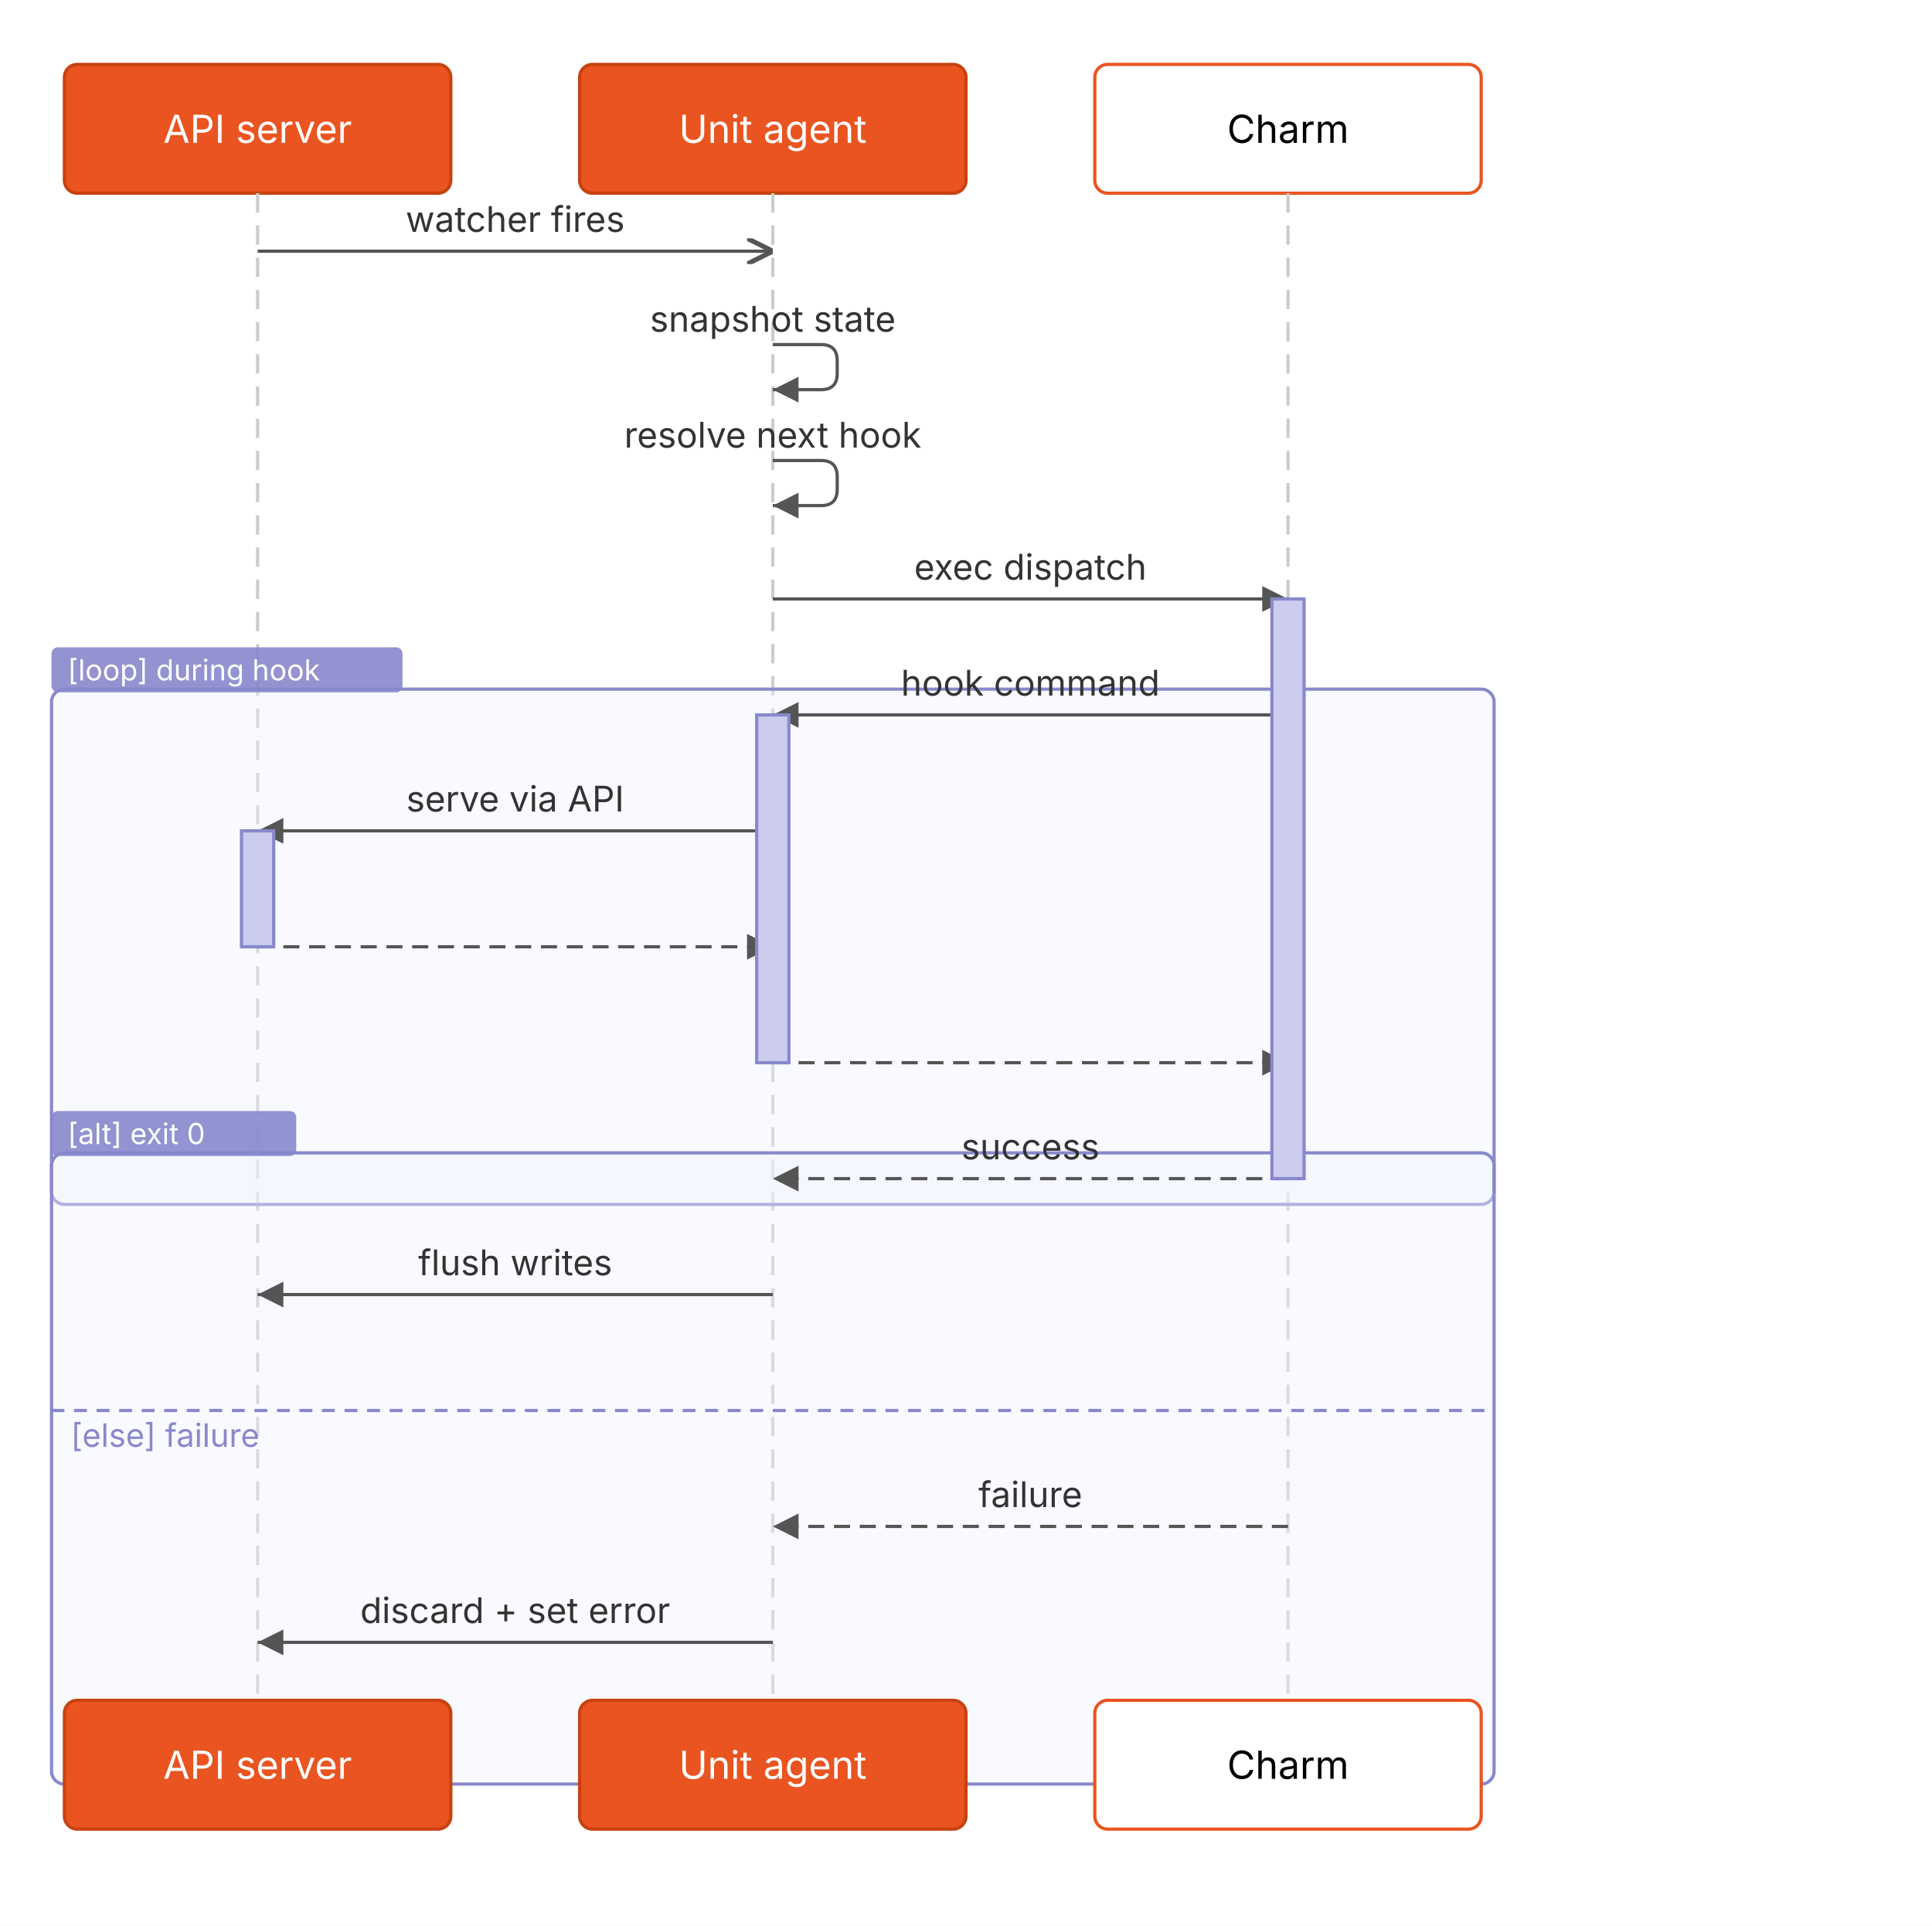
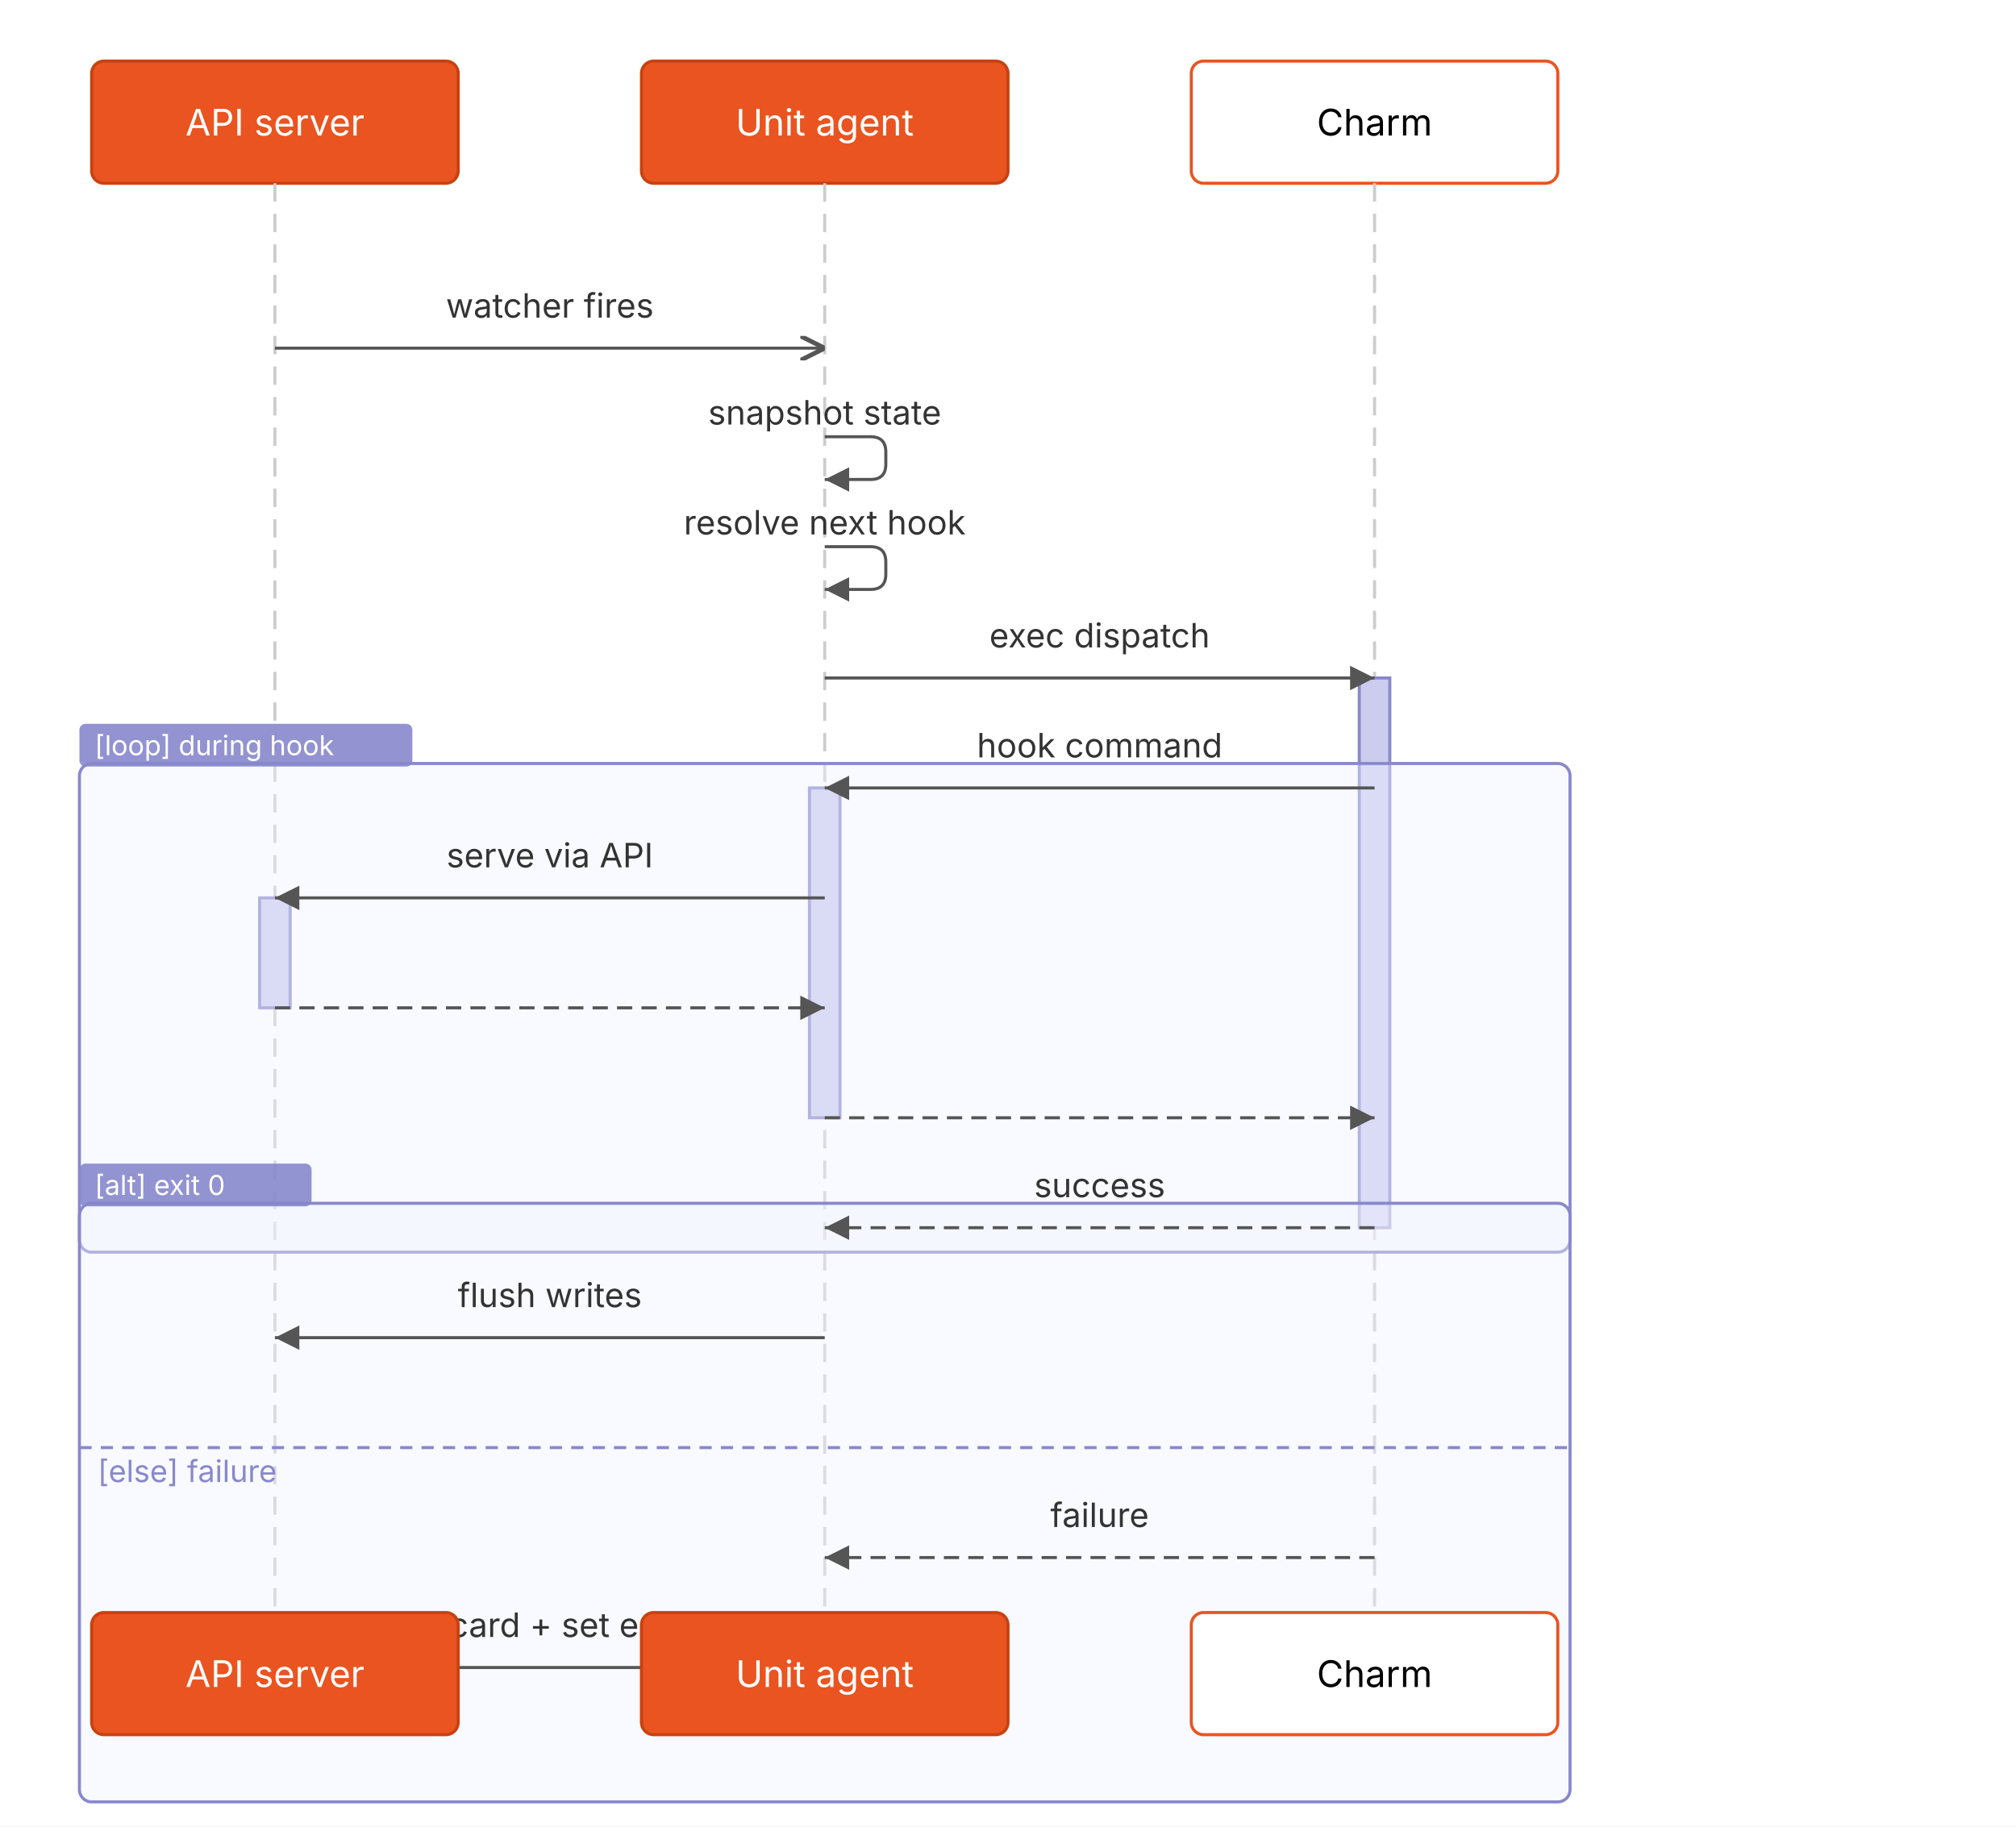
- <svg xmlns="http://www.w3.org/2000/svg" width="600" height="598" viewBox="0 0 600 598">
+ <svg xmlns="http://www.w3.org/2000/svg" width="660" height="598" viewBox="0 0 660 598">
  <defs>
    <marker markerWidth="8" markerHeight="8" viewBox="0 0 8 8" orient="auto" id="seq-arrow" refX="8" refY="4.0">
      <path d="M0,0 L8,4.0 L0,8 Z" fill="#555555" />
    </marker>
    <marker markerWidth="8" markerHeight="8" viewBox="0 0 8 8" orient="auto" id="seq-arrow-open" refX="8" refY="4.0">
      <path d="M0,0 L8,4.0 L0,8" fill="none" stroke="#555555" stroke-width="1.5" />
    </marker>
  </defs>
-   <rect x="0" y="0" width="600" height="598" fill="#FFFFFF" />
+   <rect x="0" y="0" width="660" height="598" fill="#FFFFFF" />
  <g>
-     <rect x="20.0" y="20" width="120" height="40" fill="#E95420" stroke="#C74210" stroke-width="1" rx="4" ry="4" />
-     <text x="80.0" y="40.0" font-size="12" font-family="'Ubuntu Sans', Ubuntu, system-ui, -apple-system, sans-serif" fill="#FFFFFF" text-anchor="middle" dominant-baseline="central">API server</text>
-     <path d="M80.0,60 L80.0,528" stroke="#CCCCCC" stroke-width="1" stroke-dasharray="6,4" />
-     <rect x="180.0" y="20" width="120" height="40" fill="#E95420" stroke="#C74210" stroke-width="1" rx="4" ry="4" />
-     <text x="240.0" y="40.0" font-size="12" font-family="'Ubuntu Sans', Ubuntu, system-ui, -apple-system, sans-serif" fill="#FFFFFF" text-anchor="middle" dominant-baseline="central">Unit agent</text>
-     <path d="M240.0,60 L240.0,528" stroke="#CCCCCC" stroke-width="1" stroke-dasharray="6,4" />
-     <rect x="340.0" y="20" width="120" height="40" fill="#FFFFFF" stroke="#E95420" stroke-width="1" rx="4" ry="4" />
-     <text x="400.0" y="40.0" font-size="12" font-family="'Ubuntu Sans', Ubuntu, system-ui, -apple-system, sans-serif" fill="#000000" text-anchor="middle" dominant-baseline="central">Charm</text>
-     <path d="M400.0,60 L400.0,528" stroke="#CCCCCC" stroke-width="1" stroke-dasharray="6,4" />
-     <path d="M80.0,78.0 L240.0,78.0" stroke="#555555" stroke-width="1" marker-end="url(#seq-arrow-open)" />
-     <text x="160.0" y="68.0" font-size="11" font-family="'Ubuntu Sans', Ubuntu, system-ui, -apple-system, sans-serif" fill="#333333" text-anchor="middle" dominant-baseline="central">watcher fires</text>
-     <path d="M 240.0,107.0 L 255.0,107.0 Q 260.0,107.0 260.0,112.0 L 260.0,116.0 Q 260.0,121.0 255.0,121.0 L 240.0,121.0" fill="none" stroke="#555555" stroke-width="1" marker-end="url(#seq-arrow)" />
-     <text x="240.0" y="99.0" font-size="11" font-family="'Ubuntu Sans', Ubuntu, system-ui, -apple-system, sans-serif" fill="#333333" text-anchor="middle" dominant-baseline="central">snapshot state</text>
-     <path d="M 240.0,143.0 L 255.0,143.0 Q 260.0,143.0 260.0,148.0 L 260.0,152.0 Q 260.0,157.0 255.0,157.0 L 240.0,157.0" fill="none" stroke="#555555" stroke-width="1" marker-end="url(#seq-arrow)" />
-     <text x="240.0" y="135.0" font-size="11" font-family="'Ubuntu Sans', Ubuntu, system-ui, -apple-system, sans-serif" fill="#333333" text-anchor="middle" dominant-baseline="central">resolve next hook</text>
-     <path d="M240.0,186.0 L400.0,186.0" stroke="#555555" stroke-width="1" marker-end="url(#seq-arrow)" />
-     <text x="320.0" y="176.0" font-size="11" font-family="'Ubuntu Sans', Ubuntu, system-ui, -apple-system, sans-serif" fill="#333333" text-anchor="middle" dominant-baseline="central">exec dispatch</text>
-     <rect x="16.0" y="214.0" width="448.0" height="160" fill="#F0F4FF" stroke="#8888CC" stroke-width="1" rx="4" ry="4" fill-opacity="0.4" />
-     <rect x="16.0" y="201.0" width="109.0" height="14" fill="#8888CC" stroke="none" rx="2" ry="2" fill-opacity="0.9" />
-     <text x="21.0" y="208.0" font-size="9" font-family="'Ubuntu Sans', Ubuntu, system-ui, -apple-system, sans-serif" fill="#FFFFFF" dominant-baseline="central">[loop] during hook</text>
-     <path d="M400.0,222.0 L240.0,222.0" stroke="#555555" stroke-width="1" marker-end="url(#seq-arrow)" />
-     <text x="320.0" y="212.0" font-size="11" font-family="'Ubuntu Sans', Ubuntu, system-ui, -apple-system, sans-serif" fill="#333333" text-anchor="middle" dominant-baseline="central">hook command</text>
-     <path d="M240.0,258.0 L80.0,258.0" stroke="#555555" stroke-width="1" marker-end="url(#seq-arrow)" />
-     <text x="160.0" y="248.0" font-size="11" font-family="'Ubuntu Sans', Ubuntu, system-ui, -apple-system, sans-serif" fill="#333333" text-anchor="middle" dominant-baseline="central">serve via API</text>
-     <path d="M80.0,294.0 L240.0,294.0" stroke="#555555" stroke-width="1" marker-end="url(#seq-arrow)" stroke-dasharray="5,3" />
-     <path d="M240.0,330.0 L400.0,330.0" stroke="#555555" stroke-width="1" marker-end="url(#seq-arrow)" stroke-dasharray="5,3" />
-     <rect x="16.0" y="358.0" width="448.0" height="196" fill="#F0F4FF" stroke="#8888CC" stroke-width="1" rx="4" ry="4" fill-opacity="0.4" />
-     <rect x="16.0" y="345.0" width="76.0" height="14" fill="#8888CC" stroke="none" rx="2" ry="2" fill-opacity="0.9" />
-     <text x="21.0" y="352.0" font-size="9" font-family="'Ubuntu Sans', Ubuntu, system-ui, -apple-system, sans-serif" fill="#FFFFFF" dominant-baseline="central">[alt] exit 0</text>
-     <path d="M400.0,366.0 L240.0,366.0" stroke="#555555" stroke-width="1" marker-end="url(#seq-arrow)" stroke-dasharray="5,3" />
-     <text x="320.0" y="356.0" font-size="11" font-family="'Ubuntu Sans', Ubuntu, system-ui, -apple-system, sans-serif" fill="#333333" text-anchor="middle" dominant-baseline="central">success</text>
-     <path d="M240.0,402.0 L80.0,402.0" stroke="#555555" stroke-width="1" marker-end="url(#seq-arrow)" />
-     <text x="160.0" y="392.0" font-size="11" font-family="'Ubuntu Sans', Ubuntu, system-ui, -apple-system, sans-serif" fill="#333333" text-anchor="middle" dominant-baseline="central">flush writes</text>
-     <path d="M16.0,438.0 L464.0,438.0" stroke="#8888CC" stroke-width="1" stroke-dasharray="4,3" />
-     <text x="22.0" y="442.0" font-size="10" font-family="'Ubuntu Sans', Ubuntu, system-ui, -apple-system, sans-serif" fill="#8888CC" dominant-baseline="hanging">[else] failure</text>
-     <path d="M400.0,474.0 L240.0,474.0" stroke="#555555" stroke-width="1" marker-end="url(#seq-arrow)" stroke-dasharray="5,3" />
-     <text x="320.0" y="464.0" font-size="11" font-family="'Ubuntu Sans', Ubuntu, system-ui, -apple-system, sans-serif" fill="#333333" text-anchor="middle" dominant-baseline="central">failure</text>
-     <path d="M240.0,510.0 L80.0,510.0" stroke="#555555" stroke-width="1" marker-end="url(#seq-arrow)" />
-     <text x="160.0" y="500.0" font-size="11" font-family="'Ubuntu Sans', Ubuntu, system-ui, -apple-system, sans-serif" fill="#333333" text-anchor="middle" dominant-baseline="central">discard + set error</text>
-     <rect x="20.0" y="528" width="120" height="40" fill="#E95420" stroke="#C74210" stroke-width="1" rx="4" ry="4" />
-     <text x="80.0" y="548.0" font-size="12" font-family="'Ubuntu Sans', Ubuntu, system-ui, -apple-system, sans-serif" fill="#FFFFFF" text-anchor="middle" dominant-baseline="central">API server</text>
-     <rect x="180.0" y="528" width="120" height="40" fill="#E95420" stroke="#C74210" stroke-width="1" rx="4" ry="4" />
-     <text x="240.0" y="548.0" font-size="12" font-family="'Ubuntu Sans', Ubuntu, system-ui, -apple-system, sans-serif" fill="#FFFFFF" text-anchor="middle" dominant-baseline="central">Unit agent</text>
-     <rect x="340.0" y="528" width="120" height="40" fill="#FFFFFF" stroke="#E95420" stroke-width="1" rx="4" ry="4" />
-     <text x="400.0" y="548.0" font-size="12" font-family="'Ubuntu Sans', Ubuntu, system-ui, -apple-system, sans-serif" fill="#000000" text-anchor="middle" dominant-baseline="central">Charm</text>
+     <rect x="30.0" y="20" width="120" height="40" fill="#E95420" stroke="#C74210" stroke-width="1" rx="4" ry="4" />
+     <text x="90.0" y="40.0" font-size="12" font-family="'Ubuntu Sans', Ubuntu, system-ui, -apple-system, sans-serif" fill="#FFFFFF" text-anchor="middle" dominant-baseline="central">API server</text>
+     <path d="M90.0,60 L90.0,528" stroke="#CCCCCC" stroke-width="1" stroke-dasharray="6,4" />
+     <rect x="210.0" y="20" width="120" height="40" fill="#E95420" stroke="#C74210" stroke-width="1" rx="4" ry="4" />
+     <text x="270.0" y="40.0" font-size="12" font-family="'Ubuntu Sans', Ubuntu, system-ui, -apple-system, sans-serif" fill="#FFFFFF" text-anchor="middle" dominant-baseline="central">Unit agent</text>
+     <path d="M270.0,60 L270.0,528" stroke="#CCCCCC" stroke-width="1" stroke-dasharray="6,4" />
+     <rect x="390.0" y="20" width="120" height="40" fill="#FFFFFF" stroke="#E95420" stroke-width="1" rx="4" ry="4" />
+     <text x="450.0" y="40.0" font-size="12" font-family="'Ubuntu Sans', Ubuntu, system-ui, -apple-system, sans-serif" fill="#000000" text-anchor="middle" dominant-baseline="central">Charm</text>
+     <path d="M450.0,60 L450.0,528" stroke="#CCCCCC" stroke-width="1" stroke-dasharray="6,4" />
    <g>
-       <rect x="75.0" y="258.0" width="10" height="36.0" fill="#CCCCEE" stroke="#8888CC" stroke-width="1" />
-       <rect x="235.0" y="222.0" width="10" height="108.0" fill="#CCCCEE" stroke="#8888CC" stroke-width="1" />
-       <rect x="395.0" y="186.0" width="10" height="180.0" fill="#CCCCEE" stroke="#8888CC" stroke-width="1" />
+       <rect x="85.0" y="294" width="10" height="36" fill="#CCCCEE" stroke="#8888CC" stroke-width="1" />
+       <rect x="265.0" y="258" width="10" height="108" fill="#CCCCEE" stroke="#8888CC" stroke-width="1" />
+       <rect x="445.0" y="222" width="10" height="180" fill="#CCCCEE" stroke="#8888CC" stroke-width="1" />
    </g>
+     <path d="M90.0,114 L270.0,114" stroke="#555555" stroke-width="1" marker-end="url(#seq-arrow-open)" />
+     <text x="180.0" y="100.0" font-size="11" font-family="'Ubuntu Sans', Ubuntu, system-ui, -apple-system, sans-serif" fill="#333333" text-anchor="middle" dominant-baseline="central">watcher fires</text>
+     <path d="M 270.0,143.0 L 285.0,143.0 Q 290.0,143.0 290.0,148.0 L 290.0,152.0 Q 290.0,157.0 285.0,157.0 L 270.0,157.0" fill="none" stroke="#555555" stroke-width="1" marker-end="url(#seq-arrow)" />
+     <text x="270.0" y="135.0" font-size="11" font-family="'Ubuntu Sans', Ubuntu, system-ui, -apple-system, sans-serif" fill="#333333" text-anchor="middle" dominant-baseline="central">snapshot state</text>
+     <path d="M 270.0,179.0 L 285.0,179.0 Q 290.0,179.0 290.0,184.0 L 290.0,188.0 Q 290.0,193.0 285.0,193.0 L 270.0,193.0" fill="none" stroke="#555555" stroke-width="1" marker-end="url(#seq-arrow)" />
+     <text x="270.0" y="171.0" font-size="11" font-family="'Ubuntu Sans', Ubuntu, system-ui, -apple-system, sans-serif" fill="#333333" text-anchor="middle" dominant-baseline="central">resolve next hook</text>
+     <path d="M270.0,222 L450.0,222" stroke="#555555" stroke-width="1" marker-end="url(#seq-arrow)" />
+     <text x="360.0" y="208.0" font-size="11" font-family="'Ubuntu Sans', Ubuntu, system-ui, -apple-system, sans-serif" fill="#333333" text-anchor="middle" dominant-baseline="central">exec dispatch</text>
+     <rect x="26.0" y="250" width="488.0" height="160" fill="#F0F4FF" stroke="#8888CC" stroke-width="1" rx="4" ry="4" fill-opacity="0.4" />
+     <rect x="26.0" y="237" width="109.0" height="14" fill="#8888CC" stroke="none" rx="2" ry="2" fill-opacity="0.9" />
+     <text x="31.0" y="244.0" font-size="9" font-family="'Ubuntu Sans', Ubuntu, system-ui, -apple-system, sans-serif" fill="#FFFFFF" dominant-baseline="central">[loop] during hook</text>
+     <path d="M450.0,258 L270.0,258" stroke="#555555" stroke-width="1" marker-end="url(#seq-arrow)" />
+     <text x="360.0" y="244.0" font-size="11" font-family="'Ubuntu Sans', Ubuntu, system-ui, -apple-system, sans-serif" fill="#333333" text-anchor="middle" dominant-baseline="central">hook command</text>
+     <path d="M270.0,294 L90.0,294" stroke="#555555" stroke-width="1" marker-end="url(#seq-arrow)" />
+     <text x="180.0" y="280.0" font-size="11" font-family="'Ubuntu Sans', Ubuntu, system-ui, -apple-system, sans-serif" fill="#333333" text-anchor="middle" dominant-baseline="central">serve via API</text>
+     <path d="M90.0,330 L270.0,330" stroke="#555555" stroke-width="1" marker-end="url(#seq-arrow)" stroke-dasharray="5,3" />
+     <path d="M270.0,366 L450.0,366" stroke="#555555" stroke-width="1" marker-end="url(#seq-arrow)" stroke-dasharray="5,3" />
+     <rect x="26.0" y="394" width="488.0" height="196" fill="#F0F4FF" stroke="#8888CC" stroke-width="1" rx="4" ry="4" fill-opacity="0.4" />
+     <rect x="26.0" y="381" width="76.0" height="14" fill="#8888CC" stroke="none" rx="2" ry="2" fill-opacity="0.9" />
+     <text x="31.0" y="388.0" font-size="9" font-family="'Ubuntu Sans', Ubuntu, system-ui, -apple-system, sans-serif" fill="#FFFFFF" dominant-baseline="central">[alt] exit 0</text>
+     <path d="M450.0,402 L270.0,402" stroke="#555555" stroke-width="1" marker-end="url(#seq-arrow)" stroke-dasharray="5,3" />
+     <text x="360.0" y="388.0" font-size="11" font-family="'Ubuntu Sans', Ubuntu, system-ui, -apple-system, sans-serif" fill="#333333" text-anchor="middle" dominant-baseline="central">success</text>
+     <path d="M270.0,438 L90.0,438" stroke="#555555" stroke-width="1" marker-end="url(#seq-arrow)" />
+     <text x="180.0" y="424.0" font-size="11" font-family="'Ubuntu Sans', Ubuntu, system-ui, -apple-system, sans-serif" fill="#333333" text-anchor="middle" dominant-baseline="central">flush writes</text>
+     <path d="M26.0,474 L514.0,474" stroke="#8888CC" stroke-width="1" stroke-dasharray="4,3" />
+     <text x="32.0" y="478" font-size="10" font-family="'Ubuntu Sans', Ubuntu, system-ui, -apple-system, sans-serif" fill="#8888CC" dominant-baseline="hanging">[else] failure</text>
+     <path d="M450.0,510 L270.0,510" stroke="#555555" stroke-width="1" marker-end="url(#seq-arrow)" stroke-dasharray="5,3" />
+     <text x="360.0" y="496.0" font-size="11" font-family="'Ubuntu Sans', Ubuntu, system-ui, -apple-system, sans-serif" fill="#333333" text-anchor="middle" dominant-baseline="central">failure</text>
+     <path d="M270.0,546 L90.0,546" stroke="#555555" stroke-width="1" marker-end="url(#seq-arrow)" />
+     <text x="180.0" y="532.0" font-size="11" font-family="'Ubuntu Sans', Ubuntu, system-ui, -apple-system, sans-serif" fill="#333333" text-anchor="middle" dominant-baseline="central">discard + set error</text>
+     <rect x="30.0" y="528" width="120" height="40" fill="#E95420" stroke="#C74210" stroke-width="1" rx="4" ry="4" />
+     <text x="90.0" y="548.0" font-size="12" font-family="'Ubuntu Sans', Ubuntu, system-ui, -apple-system, sans-serif" fill="#FFFFFF" text-anchor="middle" dominant-baseline="central">API server</text>
+     <rect x="210.0" y="528" width="120" height="40" fill="#E95420" stroke="#C74210" stroke-width="1" rx="4" ry="4" />
+     <text x="270.0" y="548.0" font-size="12" font-family="'Ubuntu Sans', Ubuntu, system-ui, -apple-system, sans-serif" fill="#FFFFFF" text-anchor="middle" dominant-baseline="central">Unit agent</text>
+     <rect x="390.0" y="528" width="120" height="40" fill="#FFFFFF" stroke="#E95420" stroke-width="1" rx="4" ry="4" />
+     <text x="450.0" y="548.0" font-size="12" font-family="'Ubuntu Sans', Ubuntu, system-ui, -apple-system, sans-serif" fill="#000000" text-anchor="middle" dominant-baseline="central">Charm</text>
  </g>
</svg>
